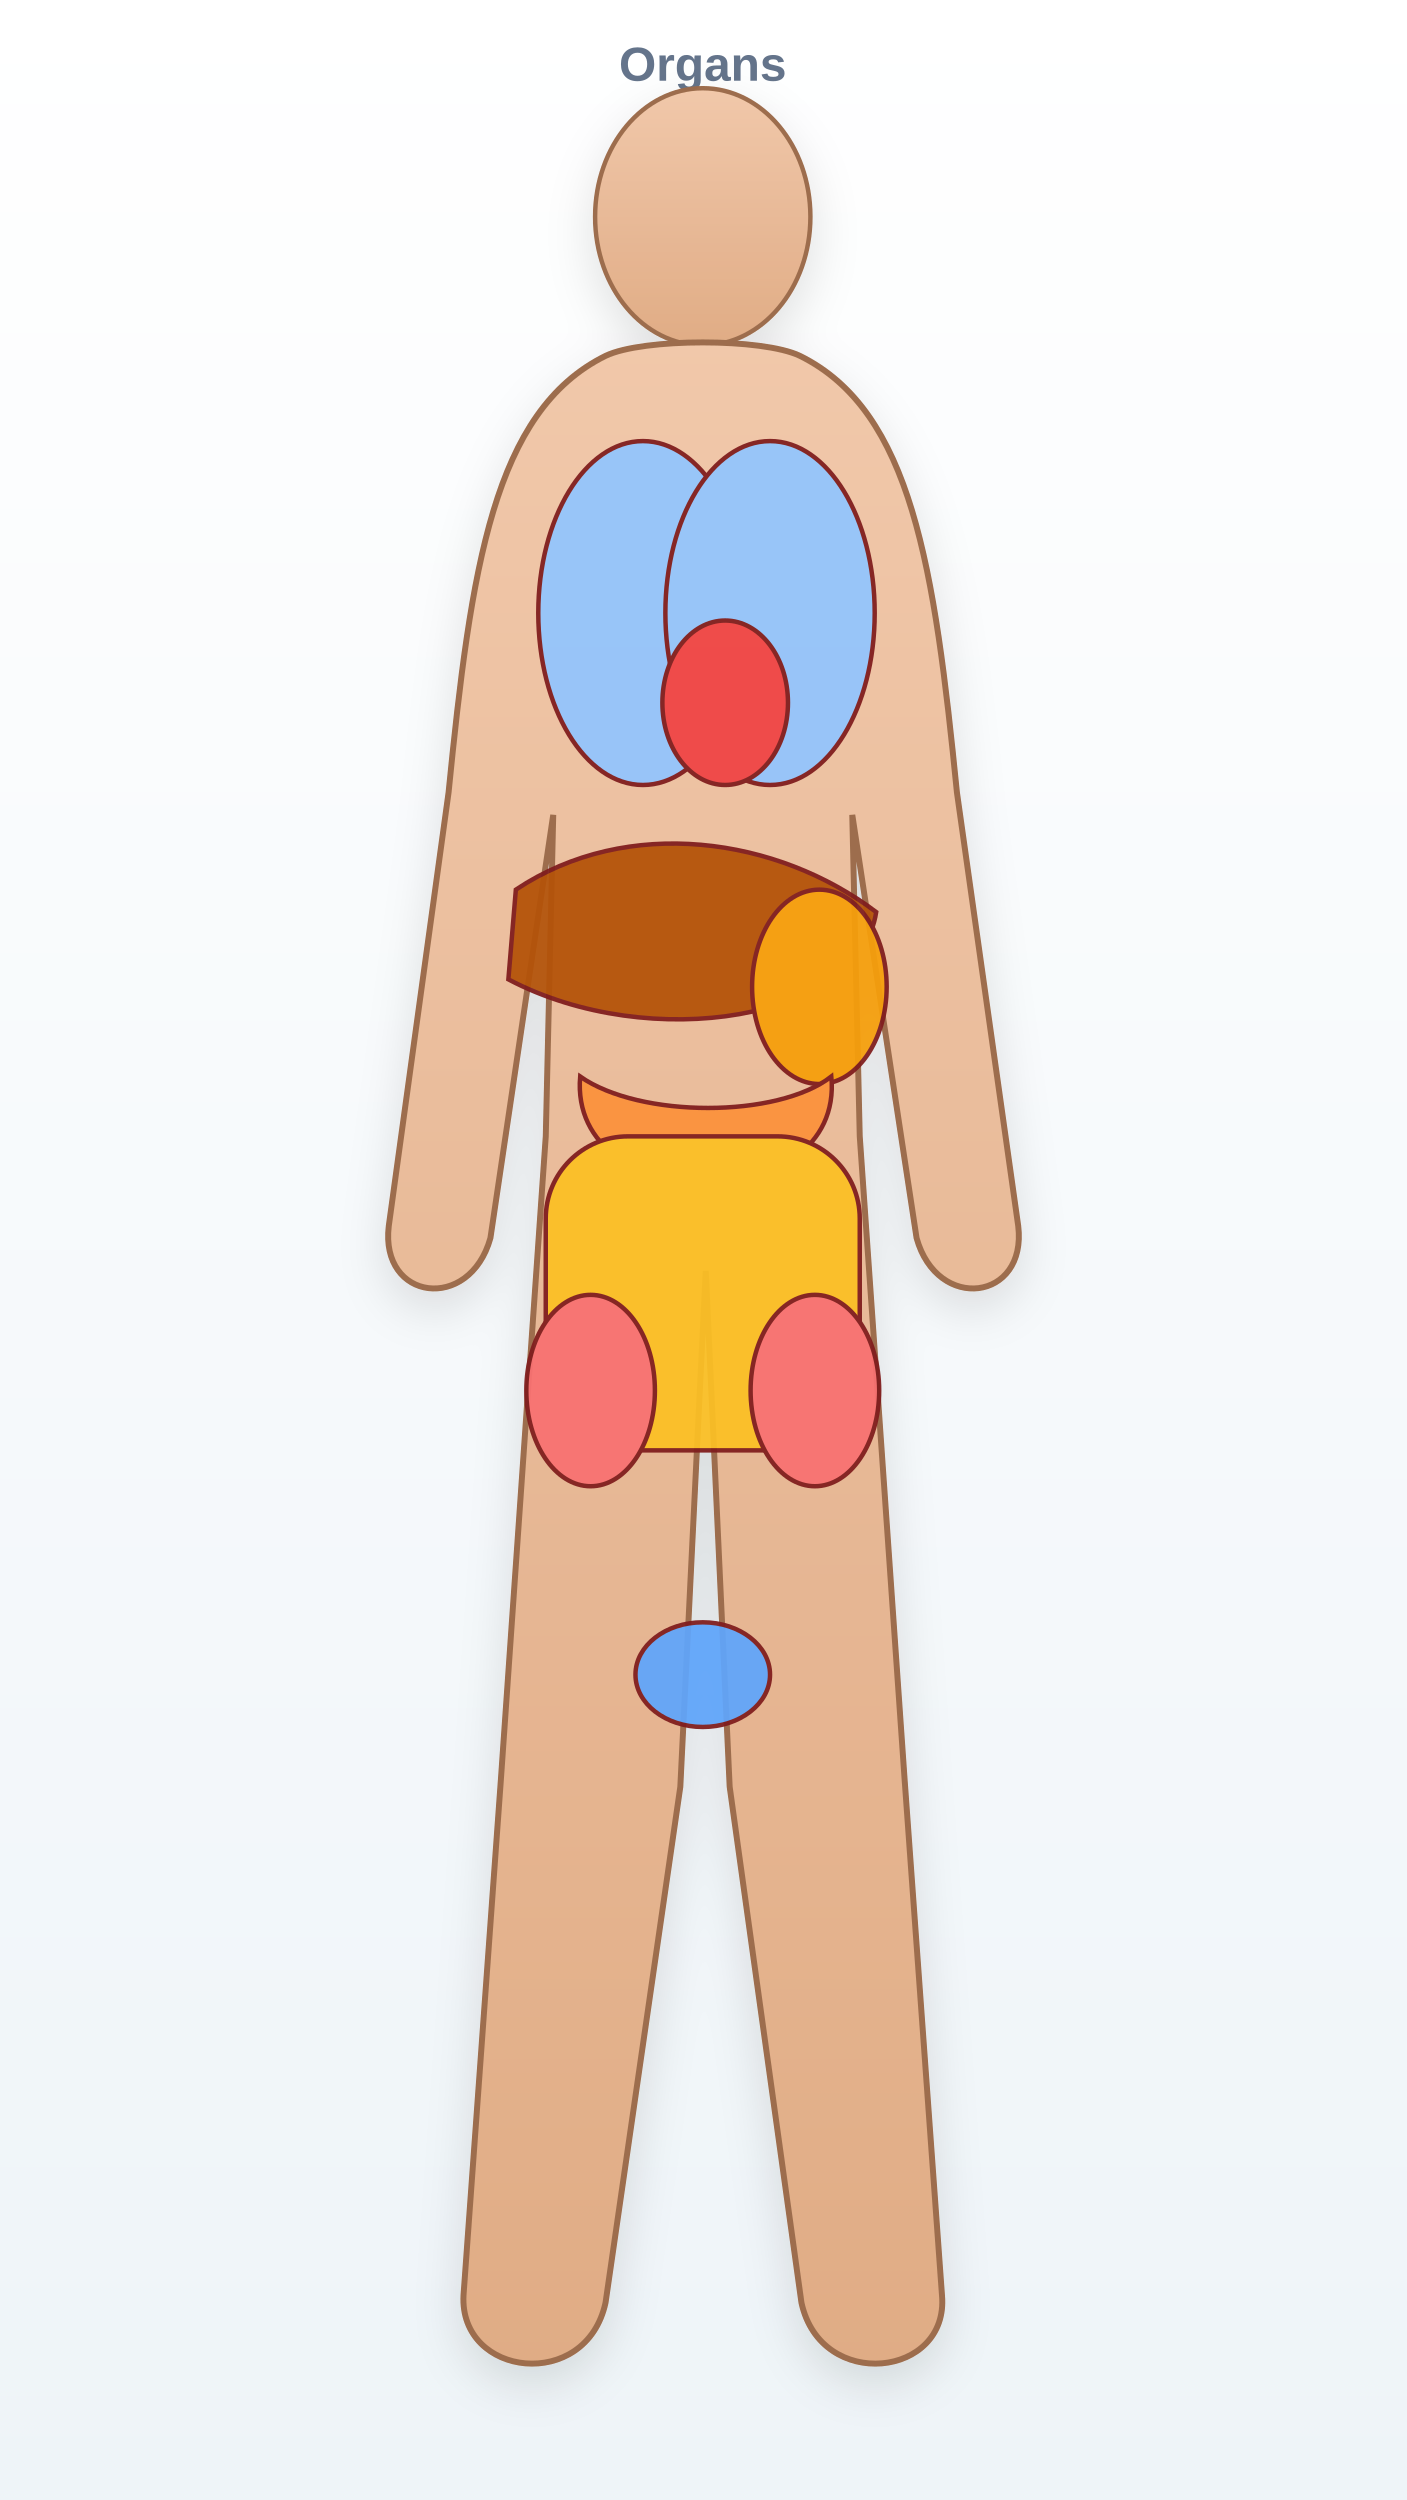
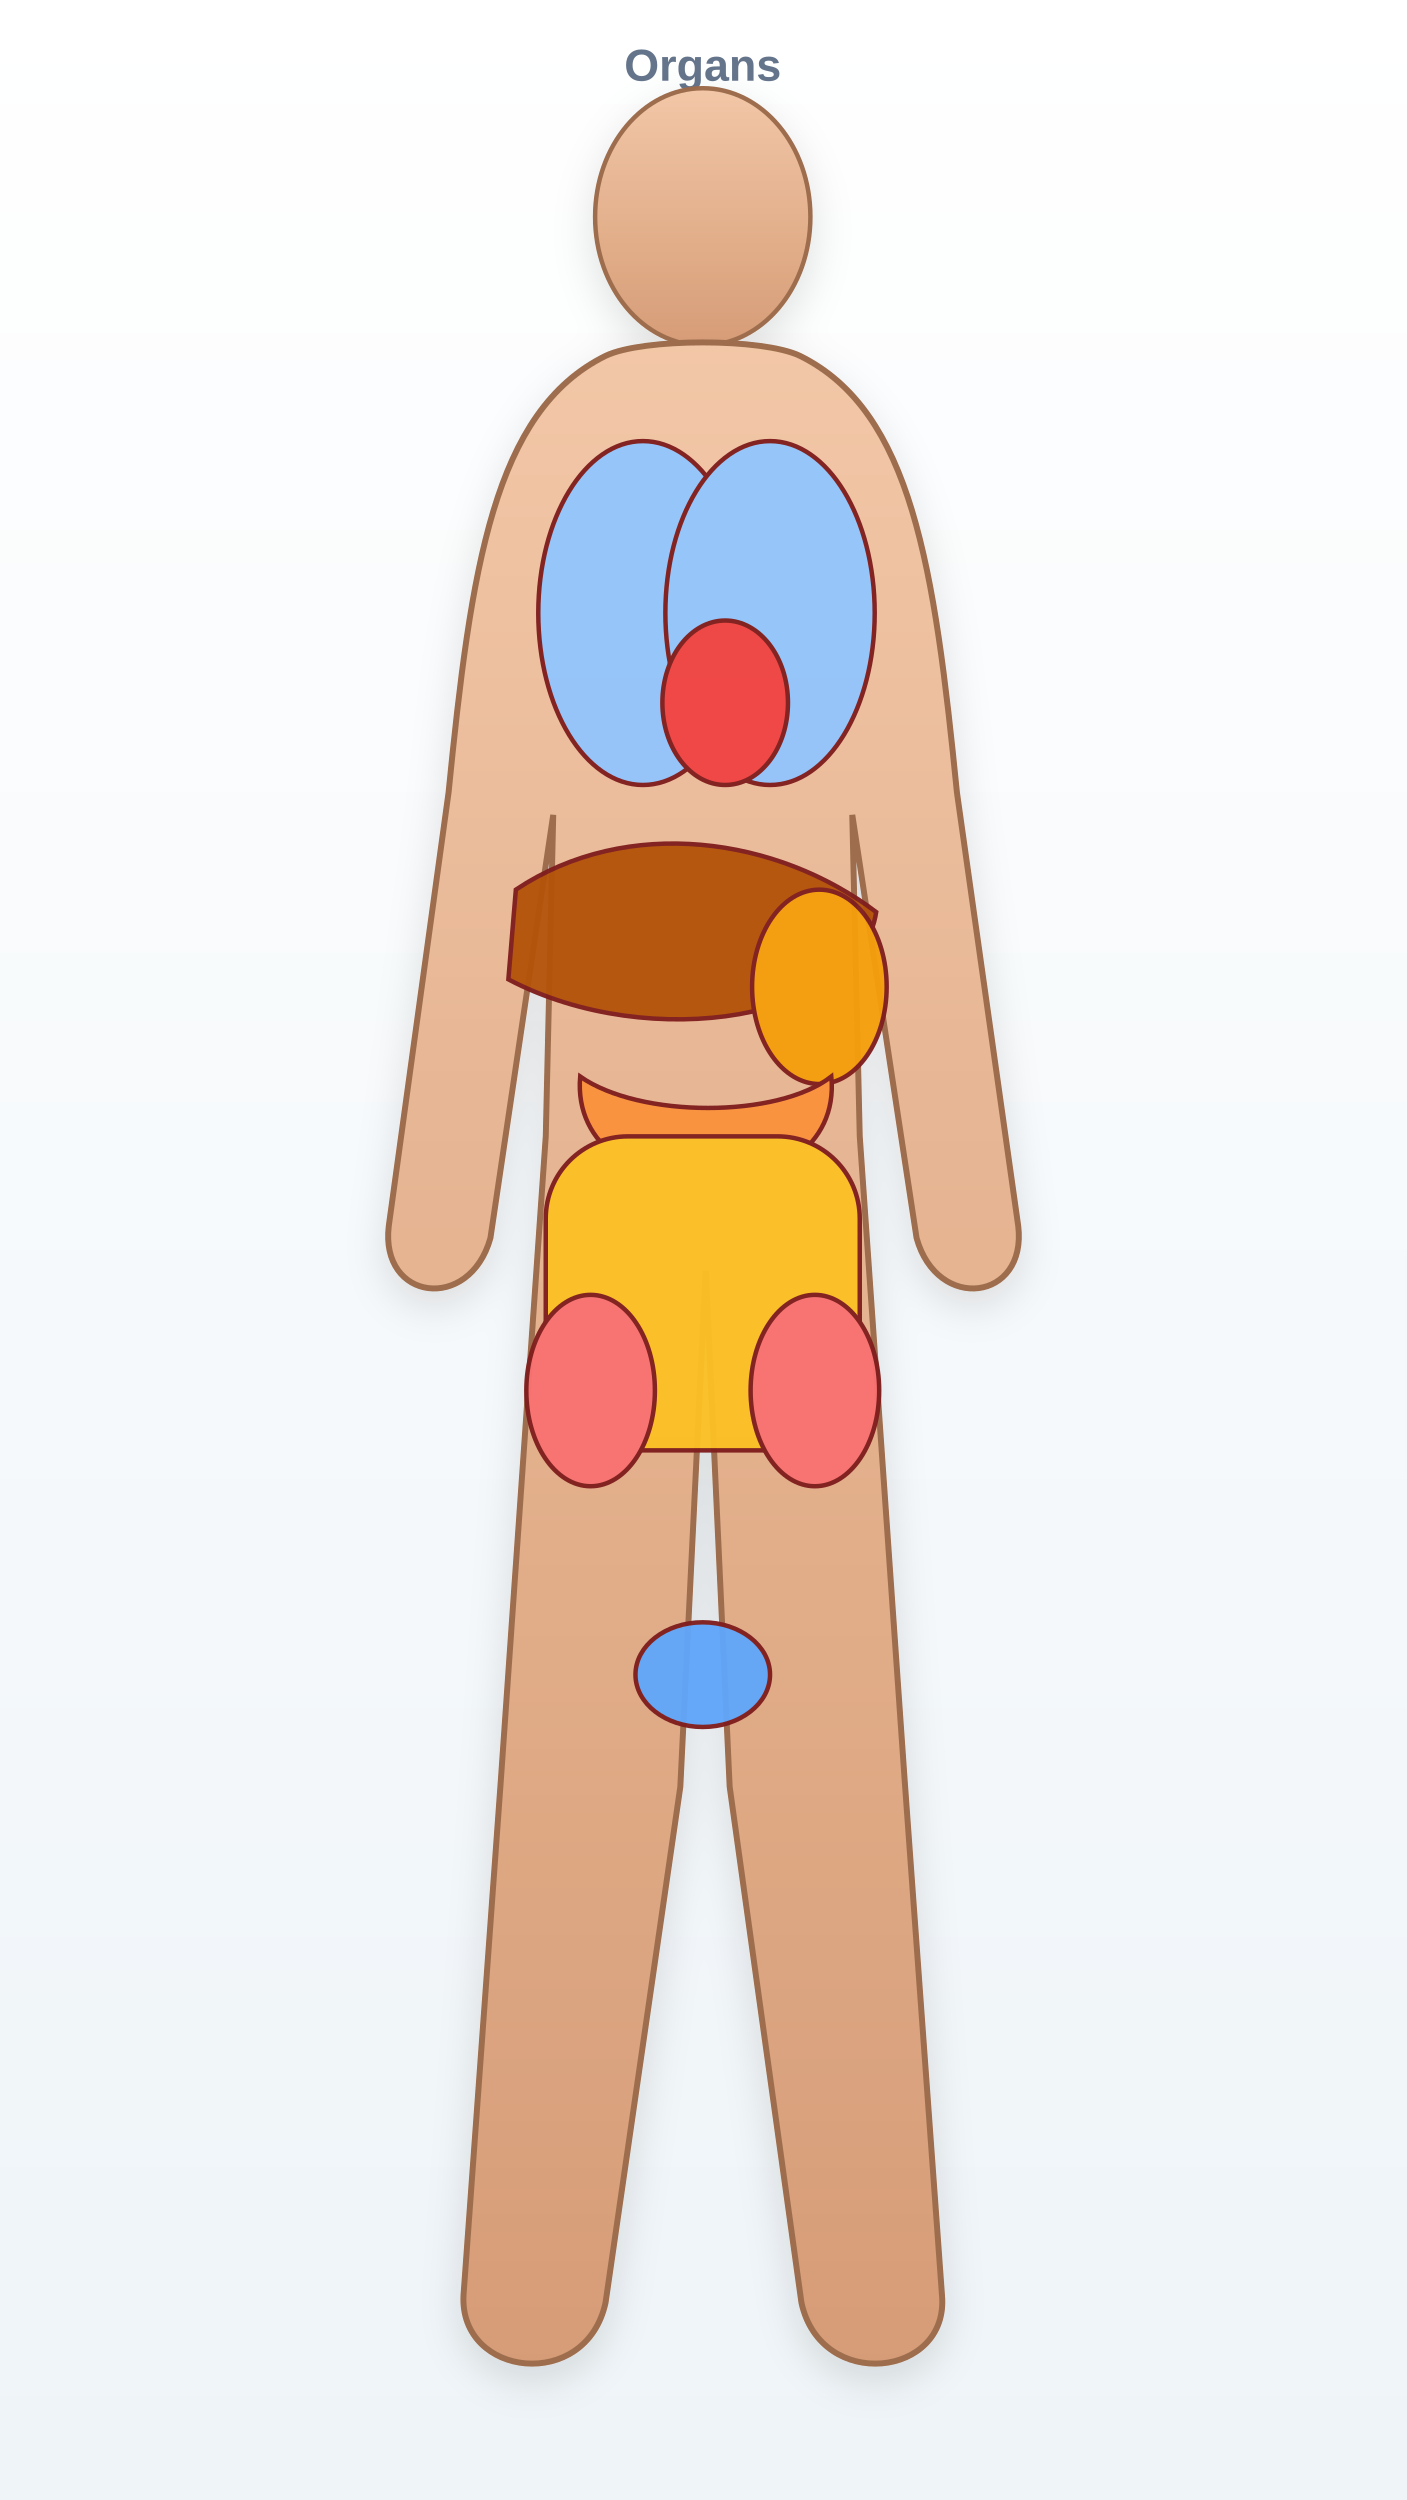
<svg xmlns="http://www.w3.org/2000/svg" viewBox="0 0 941 1672" width="941" height="1672">
  <defs>
    <linearGradient id="skin" x1="0" x2="0" y1="0" y2="1">
-       <stop stop-color="#f1c7a8" />
-       <stop offset="1" stop-color="#dfaa83" />
+       <stop stop-color="#f2c6a5" />
+       <stop offset="1" stop-color="#d59a74" />
    </linearGradient>
-     <linearGradient id="soft" x1="0" x2="0" y1="0" y2="1">
+     <linearGradient id="bg" x1="0" x2="0" y1="0" y2="1">
      <stop stop-color="#ffffff" />
      <stop offset="1" stop-color="#eef4f8" />
    </linearGradient>
-     <filter id="shadow" x="-20%" y="-20%" width="140%" height="140%">
-       <feDropShadow dx="0" dy="12" stdDeviation="16" flood-opacity=".12" />
+     <filter id="sh" x="-20%" y="-20%" width="140%" height="140%">
+       <feDropShadow dx="0" dy="10" stdDeviation="14" flood-opacity=".12" />
    </filter>
  </defs>
-   <rect width="941" height="1672" fill="url(#soft)" />
-   <text x="470" y="54" text-anchor="middle" font-family="Arial, sans-serif" font-size="32" font-weight="700" fill="#64748b">Organs</text>
-   <g id="body" filter="url(#shadow)" opacity=".98">
+   <rect width="941" height="1672" fill="url(#bg)" />
+   <text x="470" y="54" text-anchor="middle" font-family="Arial, sans-serif" font-size="30" font-weight="700" fill="#64748b">Organs</text>
+   <g filter="url(#sh)" opacity=".98">
    <ellipse cx="470" cy="145" rx="72" ry="86" fill="url(#skin)" stroke="#9b6b4a" stroke-width="3" />
    <path d="M405 238 C330 275 315 380 300 530 L260 820 C254 870 314 878 328 828 L370 545 L365 760 L335 1190 L310 1535 C307 1590 392 1600 405 1540 L455 1195 L472 850 L488 1195 L536 1540 C549 1600 635 1590 630 1535 L605 1190 L575 760 L570 545 L613 828 C627 878 687 870 681 820 L640 530 C625 380 610 275 535 238 C510 226 430 226 405 238 Z" fill="url(#skin)" stroke="#9b6b4a" stroke-width="4" />
  </g>
-   <g stroke="#7f1d1d" stroke-width="3" opacity=".94">
+   <g stroke="#7f1d1d" stroke-width="3" opacity=".96">
    <ellipse cx="430" cy="410" rx="70" ry="115" fill="#93c5fd" />
    <ellipse cx="515" cy="410" rx="70" ry="115" fill="#93c5fd" />
    <ellipse cx="485" cy="470" rx="42" ry="55" fill="#ef4444" />
    <path d="M345 595 C420 545 520 560 586 610 C575 682 435 705 340 655 Z" fill="#b45309" />
    <ellipse cx="548" cy="660" rx="45" ry="65" fill="#f59e0b" />
    <path d="M388 720 C380 815 565 815 556 720 C520 748 428 748 388 720 Z" fill="#fb923c" />
    <rect x="365" y="760" width="210" height="210" rx="55" fill="#fbbf24" />
    <ellipse cx="395" cy="930" rx="43" ry="64" fill="#f87171" />
    <ellipse cx="545" cy="930" rx="43" ry="64" fill="#f87171" />
    <ellipse cx="470" cy="1120" rx="45" ry="35" fill="#60a5fa" />
  </g>
</svg>
